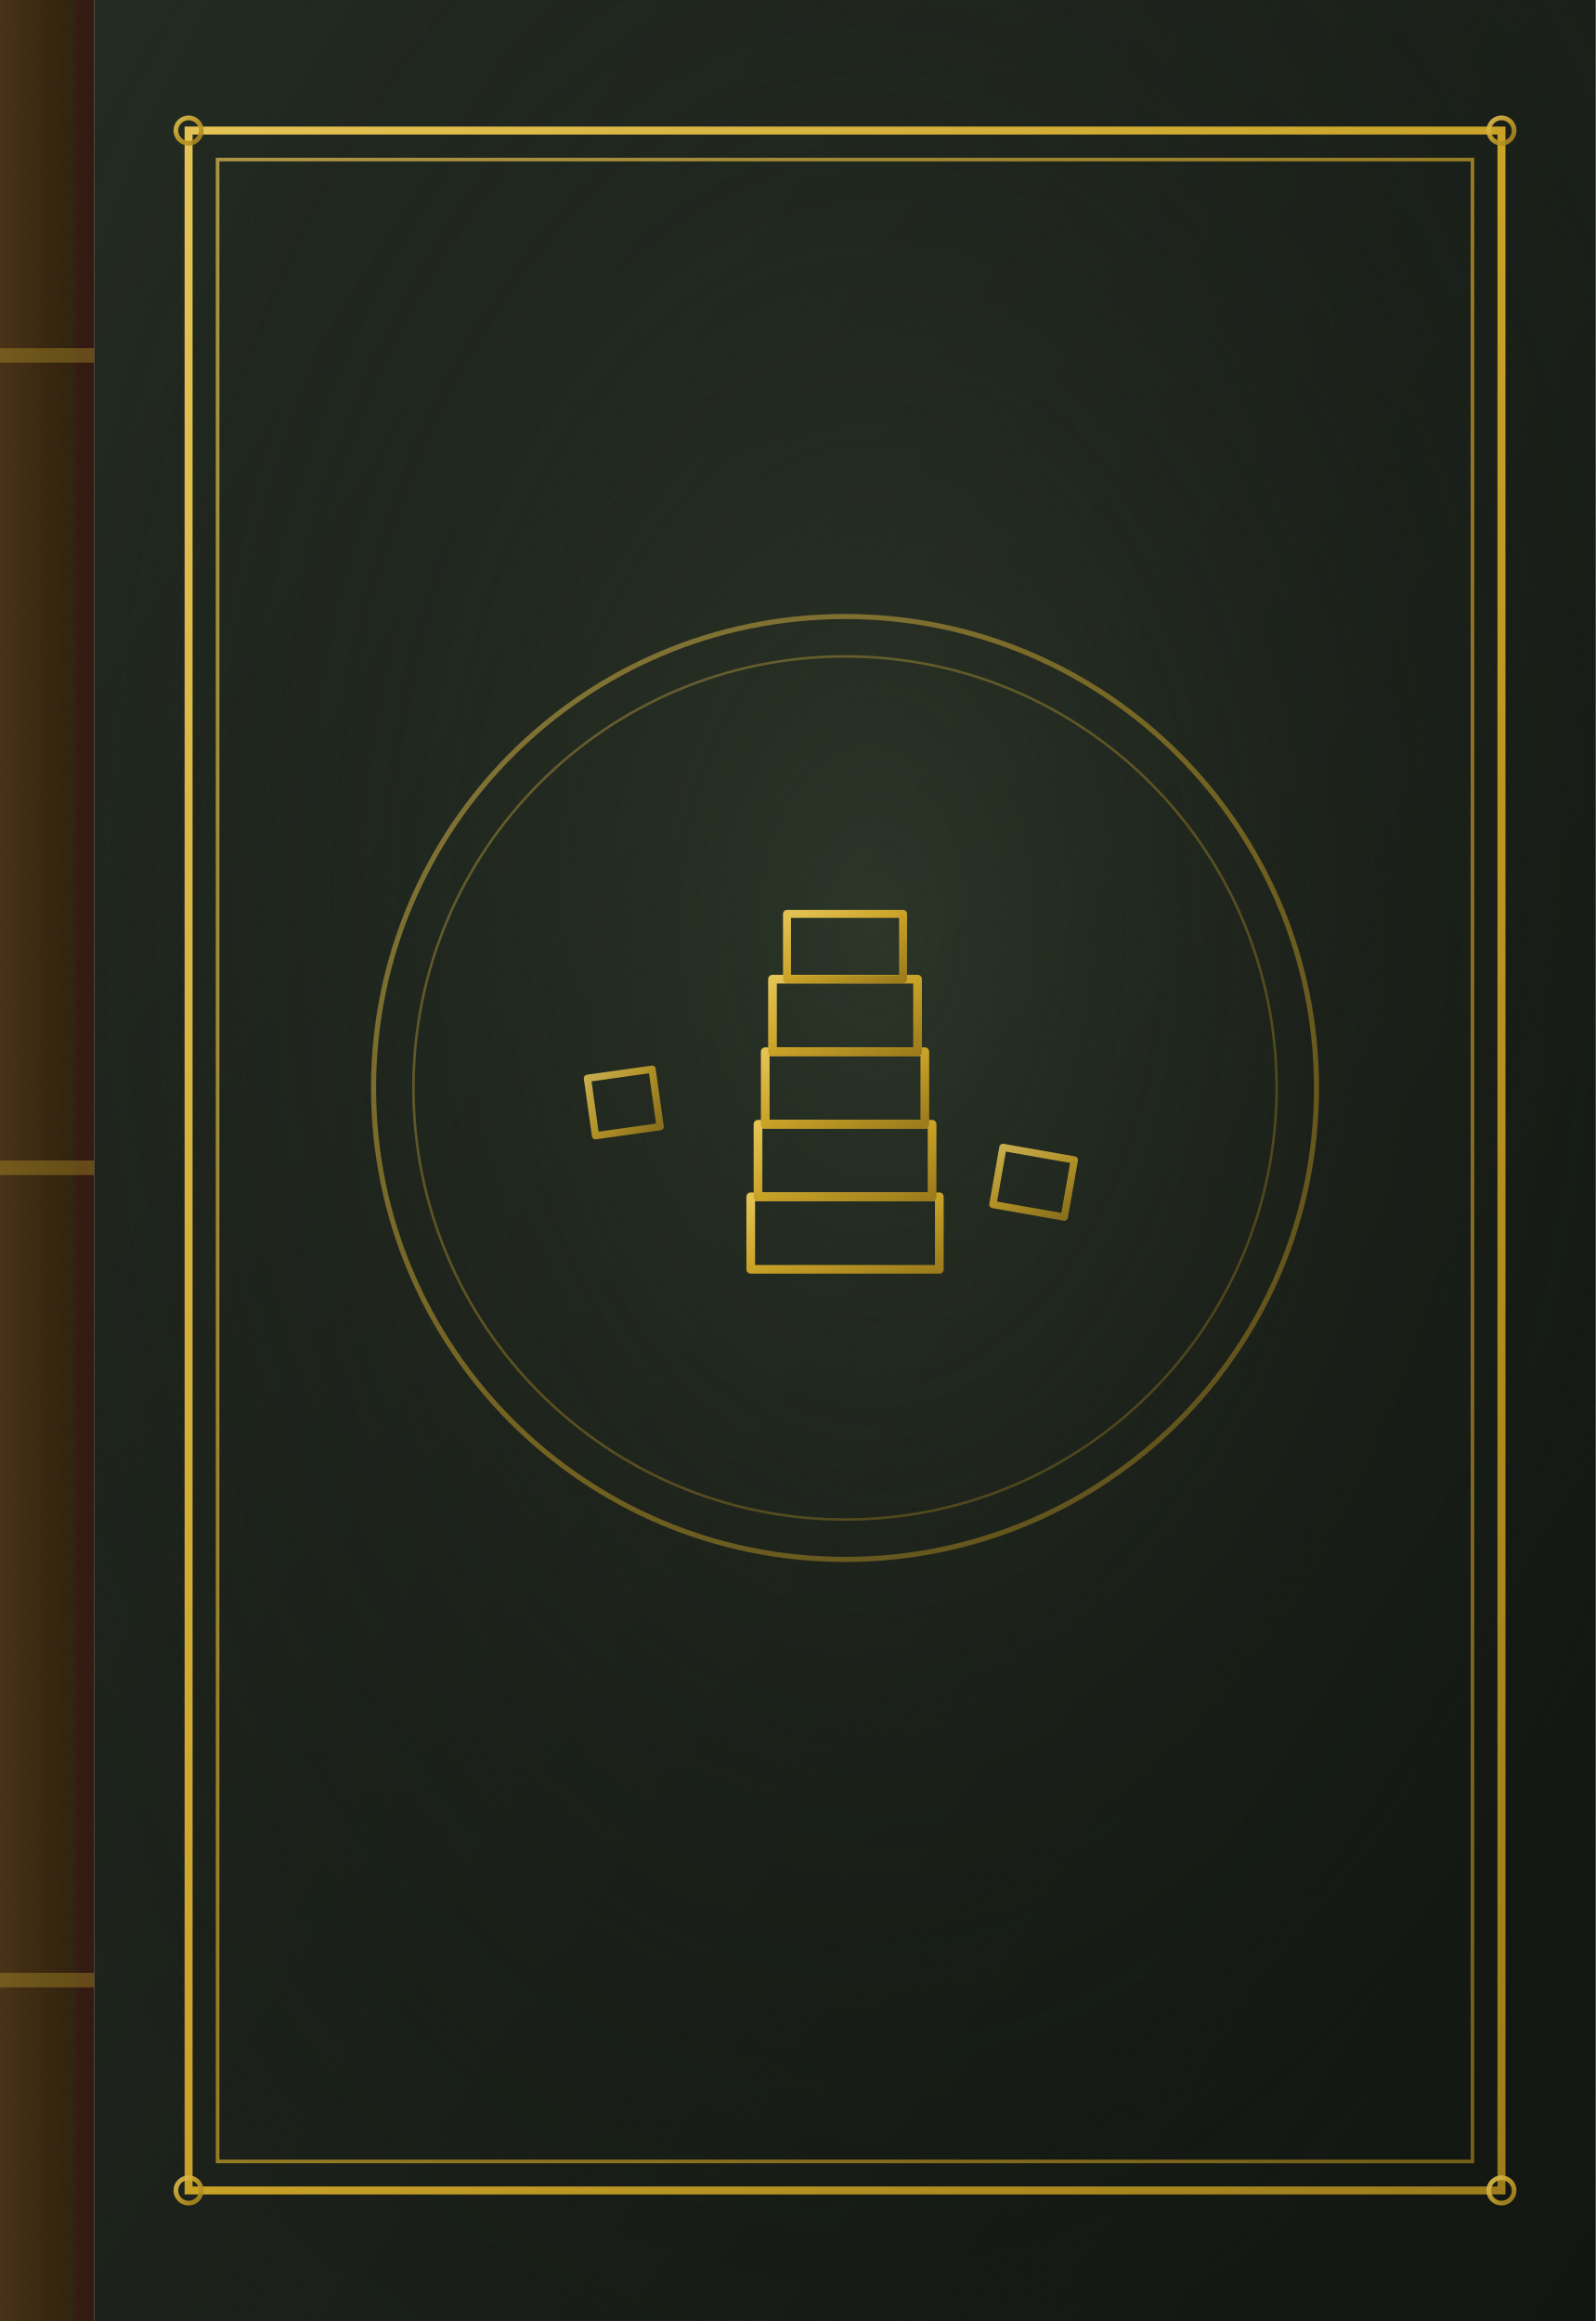
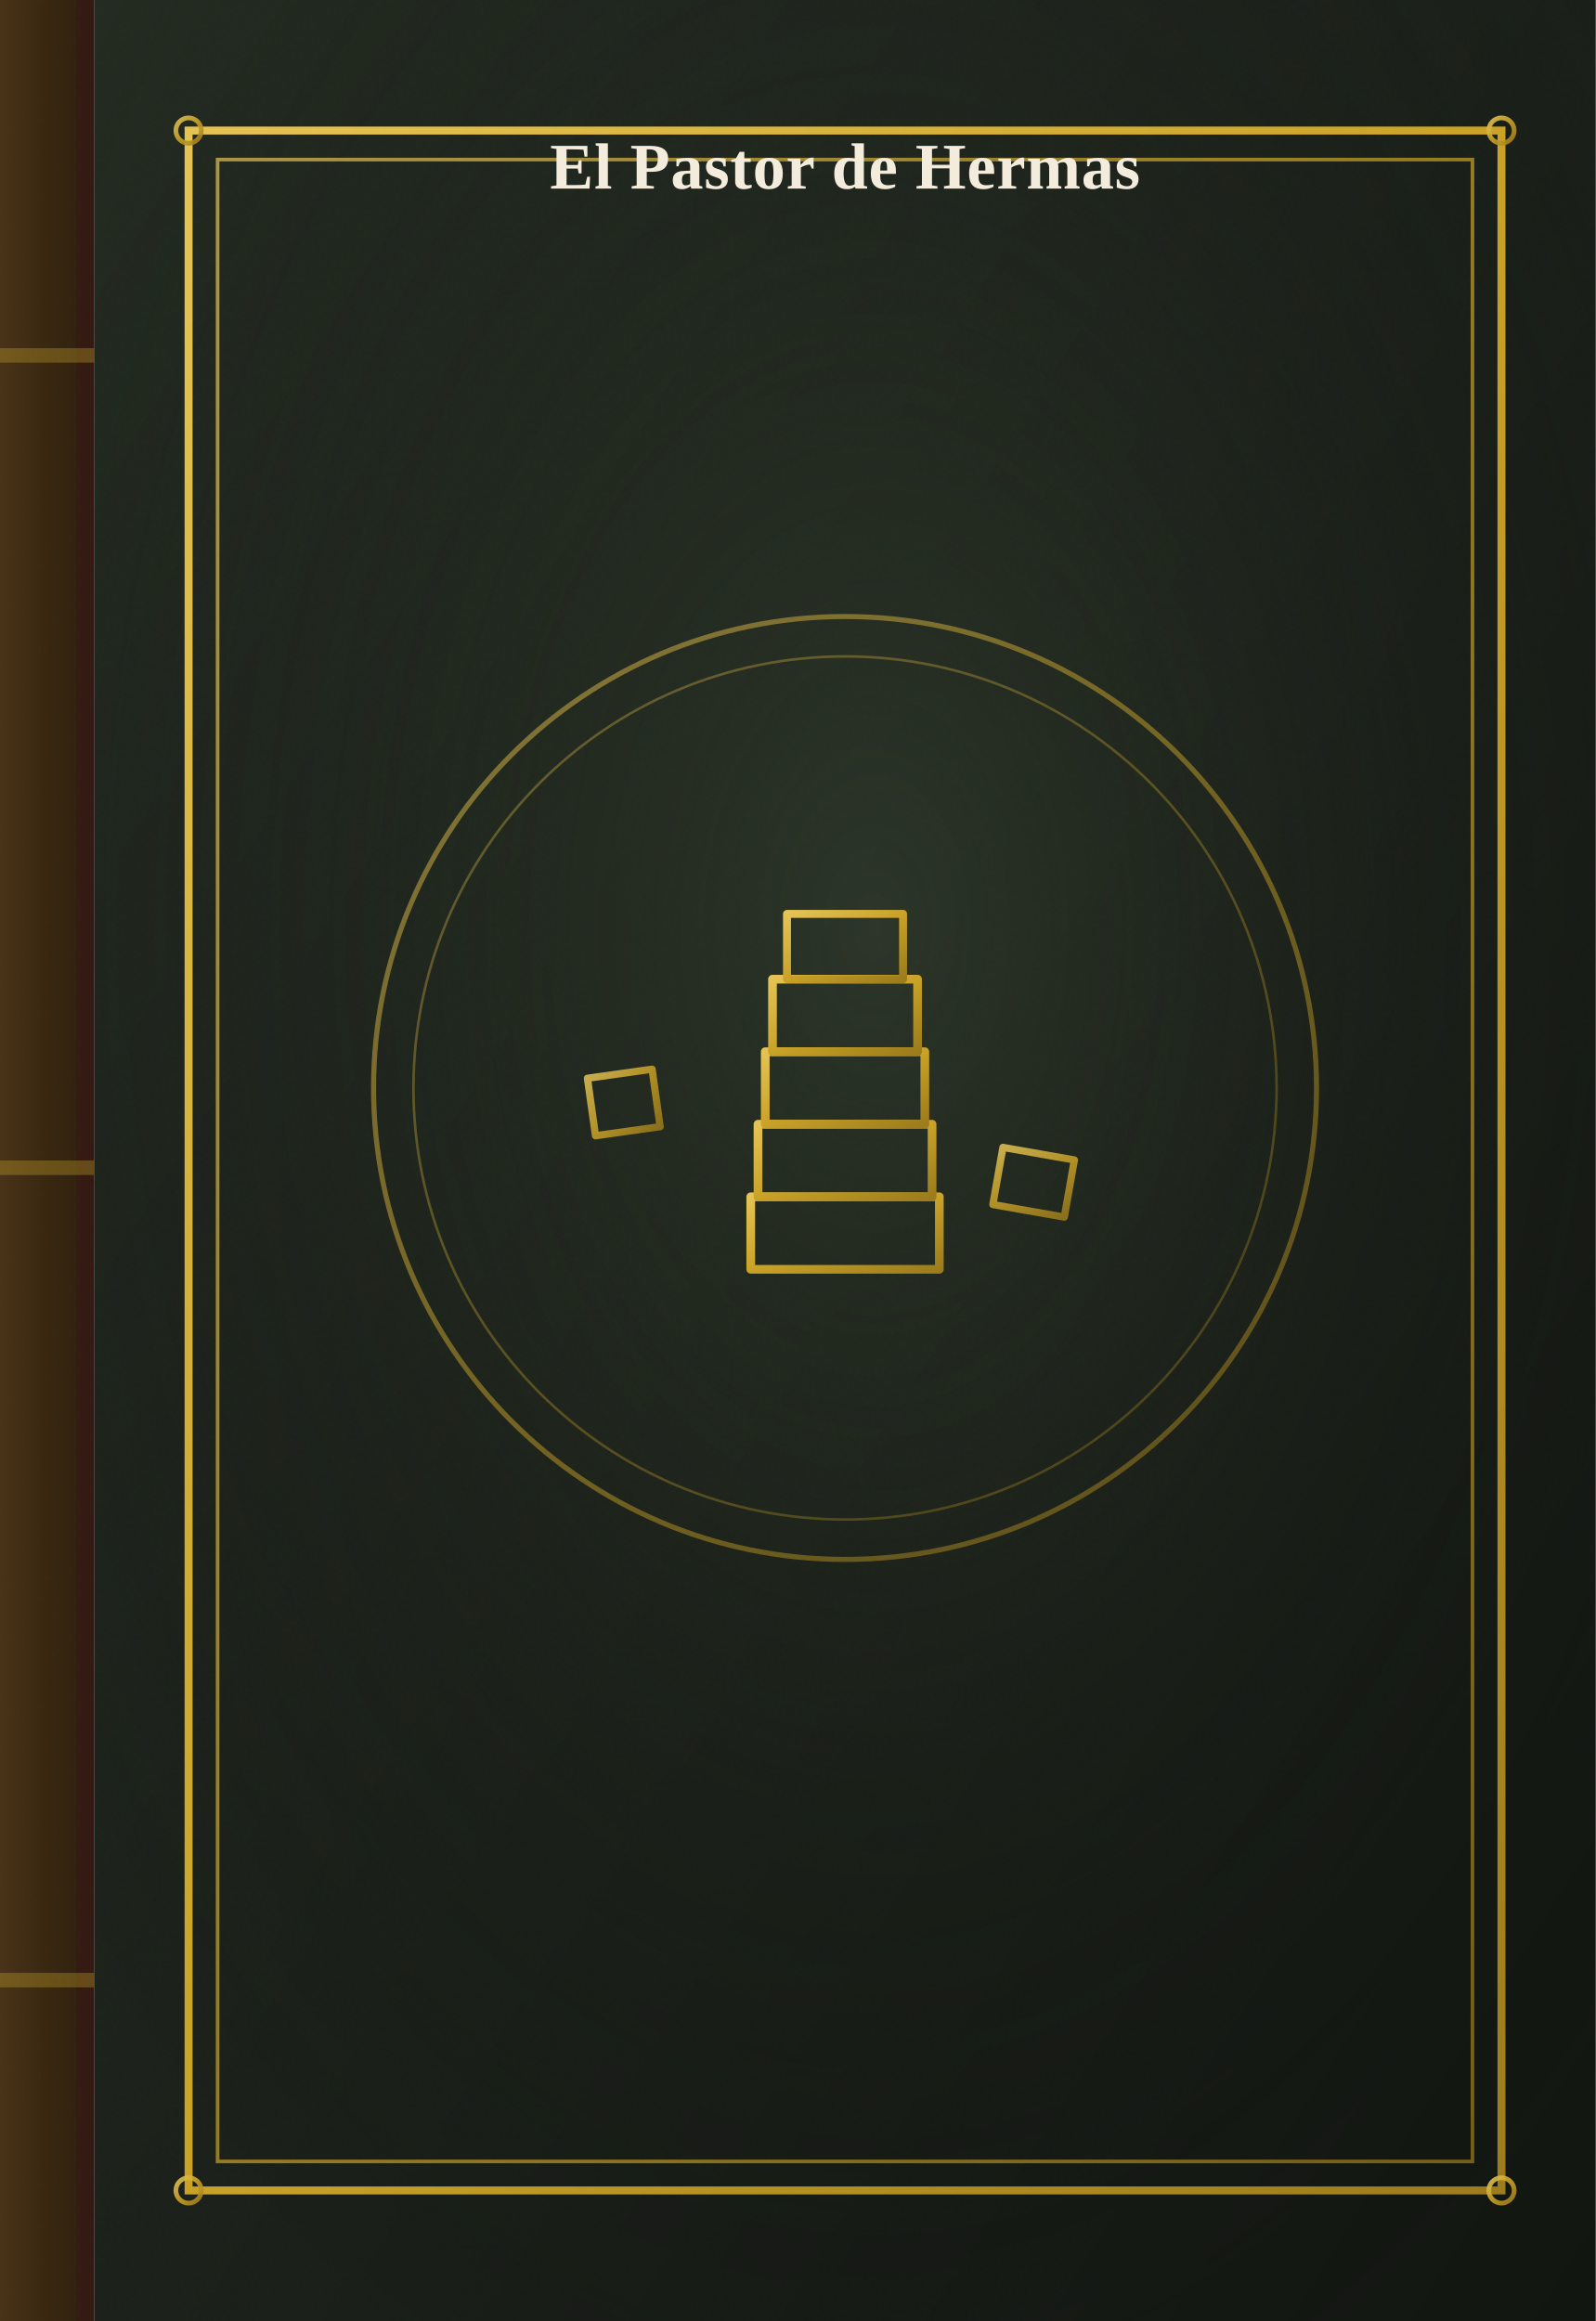
<svg xmlns="http://www.w3.org/2000/svg" width="440" height="640" viewBox="0 0 440 640">
  <defs>
    <linearGradient id="coverGrad" x1="0%" y1="0%" x2="100%" y2="100%">
      <stop offset="0%" stop-color="#262E24" />
      <stop offset="55%" stop-color="#1B211A" />
      <stop offset="100%" stop-color="#121611" />
    </linearGradient>
    <radialGradient id="vignette" cx="52%" cy="40%" r="70%">
      <stop offset="0%" stop-color="#3E4A38" stop-opacity="0.5" />
      <stop offset="100%" stop-color="#000000" stop-opacity="0" />
    </radialGradient>
    <linearGradient id="spineGrad" x1="0%" y1="0%" x2="100%" y2="0%">
      <stop offset="0%" stop-color="#4A3418" />
      <stop offset="50%" stop-color="#3A2810" />
      <stop offset="100%" stop-color="#2E2110" />
    </linearGradient>
    <linearGradient id="goldLine" x1="0%" y1="0%" x2="100%" y2="100%">
      <stop offset="0%" stop-color="#E4C355" />
      <stop offset="50%" stop-color="#C9A227" />
      <stop offset="100%" stop-color="#9C7C1C" />
    </linearGradient>
    <filter id="softGrain">
      <feTurbulence type="fractalNoise" baseFrequency="0.9" numOctaves="2" result="noise" />
      <feColorMatrix in="noise" type="matrix" values="0 0 0 0 0  0 0 0 0 0  0 0 0 0 0  0 0 0 0.03 0" />
    </filter>
  </defs>
  <rect x="0" y="0" width="26" height="640" fill="url(#spineGrad)" />
  <rect x="21" y="0" width="5" height="640" fill="#3A1414" opacity="0.5" />
  <rect x="0" y="96" width="26" height="4" fill="#C9A227" opacity="0.35" />
  <rect x="0" y="320" width="26" height="4" fill="#C9A227" opacity="0.35" />
  <rect x="0" y="544" width="26" height="4" fill="#C9A227" opacity="0.35" />
  <rect x="26" y="0" width="414" height="640" fill="url(#coverGrad)" />
  <rect x="26" y="0" width="414" height="640" fill="url(#vignette)" />
  <rect x="26" y="0" width="414" height="640" filter="url(#softGrain)" />
  <rect x="52" y="36" width="362" height="568" fill="none" stroke="url(#goldLine)" stroke-width="2.2" />
  <rect x="60" y="44" width="346" height="552" fill="none" stroke="url(#goldLine)" stroke-width="1" opacity="0.7" />
  <g stroke="url(#goldLine)" stroke-width="1.3" fill="none" opacity="0.9">
    <circle cx="52" cy="36" r="3.5" />
    <circle cx="414" cy="36" r="3.5" />
    <circle cx="52" cy="604" r="3.5" />
    <circle cx="414" cy="604" r="3.5" />
  </g>
+   <text x="233" y="52" text-anchor="middle" fill="#F3ECDC" font-family="Georgia, 'Times New Roman', serif" font-size="18" font-weight="700" letter-spacing="0.2">
+     <tspan x="233" dy="0">El Pastor de Hermas</tspan>
+   </text>
+   <line x1="80" y1="68" x2="386" y2="68" stroke="url(#goldLine)" stroke-width="0.8" opacity="0.45" />
  <g transform="translate(233,300)">
    <circle r="130" fill="none" stroke="url(#goldLine)" stroke-width="1.4" opacity="0.5" />
    <circle r="119" fill="none" stroke="url(#goldLine)" stroke-width="0.7" opacity="0.35" />
    <g stroke="url(#goldLine)" fill="none" stroke-linejoin="round">
      <rect x="-26" y="30" width="52" height="20" stroke-width="2.4" />
      <rect x="-24" y="10" width="48" height="20" stroke-width="2.4" />
      <rect x="-22" y="-10" width="44" height="20" stroke-width="2.4" />
      <rect x="-20" y="-30" width="40" height="20" stroke-width="2.4" />
      <rect x="-16" y="-48" width="32" height="18" stroke-width="2.2" />
    </g>
    <g stroke="url(#goldLine)" fill="none" stroke-linejoin="round" opacity="0.85">
      <rect x="42" y="18" width="20" height="16" stroke-width="2" transform="rotate(10 52 26)" />
      <rect x="-70" y="-4" width="18" height="16" stroke-width="2" transform="rotate(-8 -61 4)" />
    </g>
  </g>
  <line x1="120" y1="500" x2="346" y2="500" stroke="url(#goldLine)" stroke-width="1" opacity="0.4" />
</svg>
